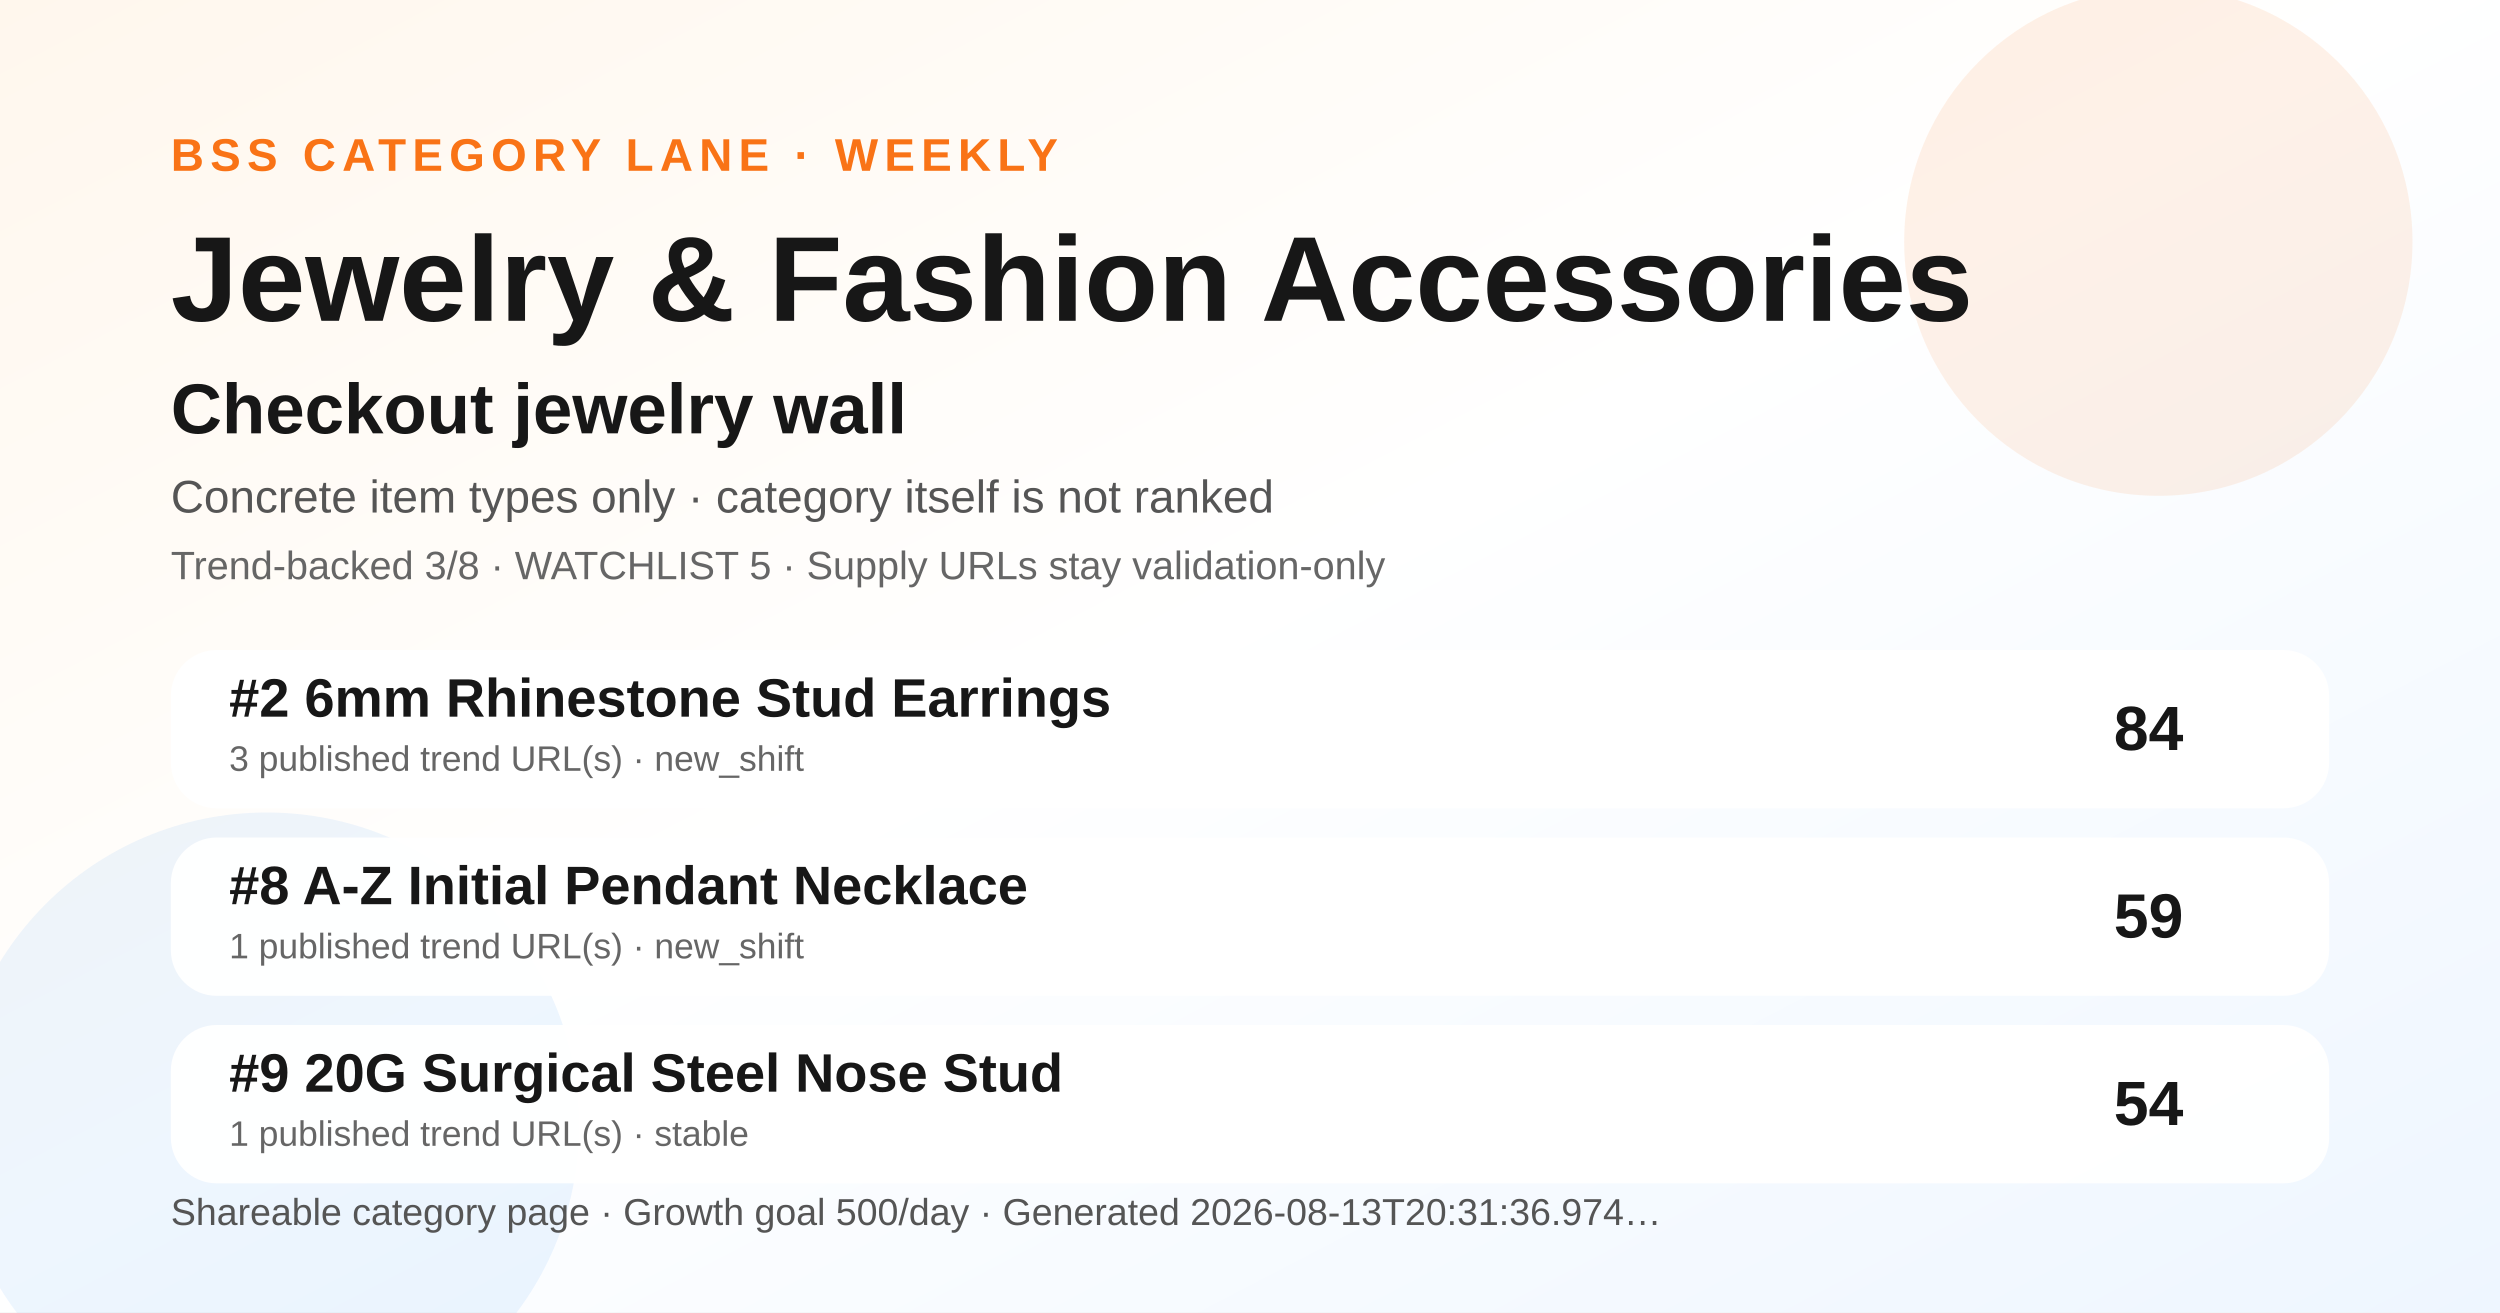
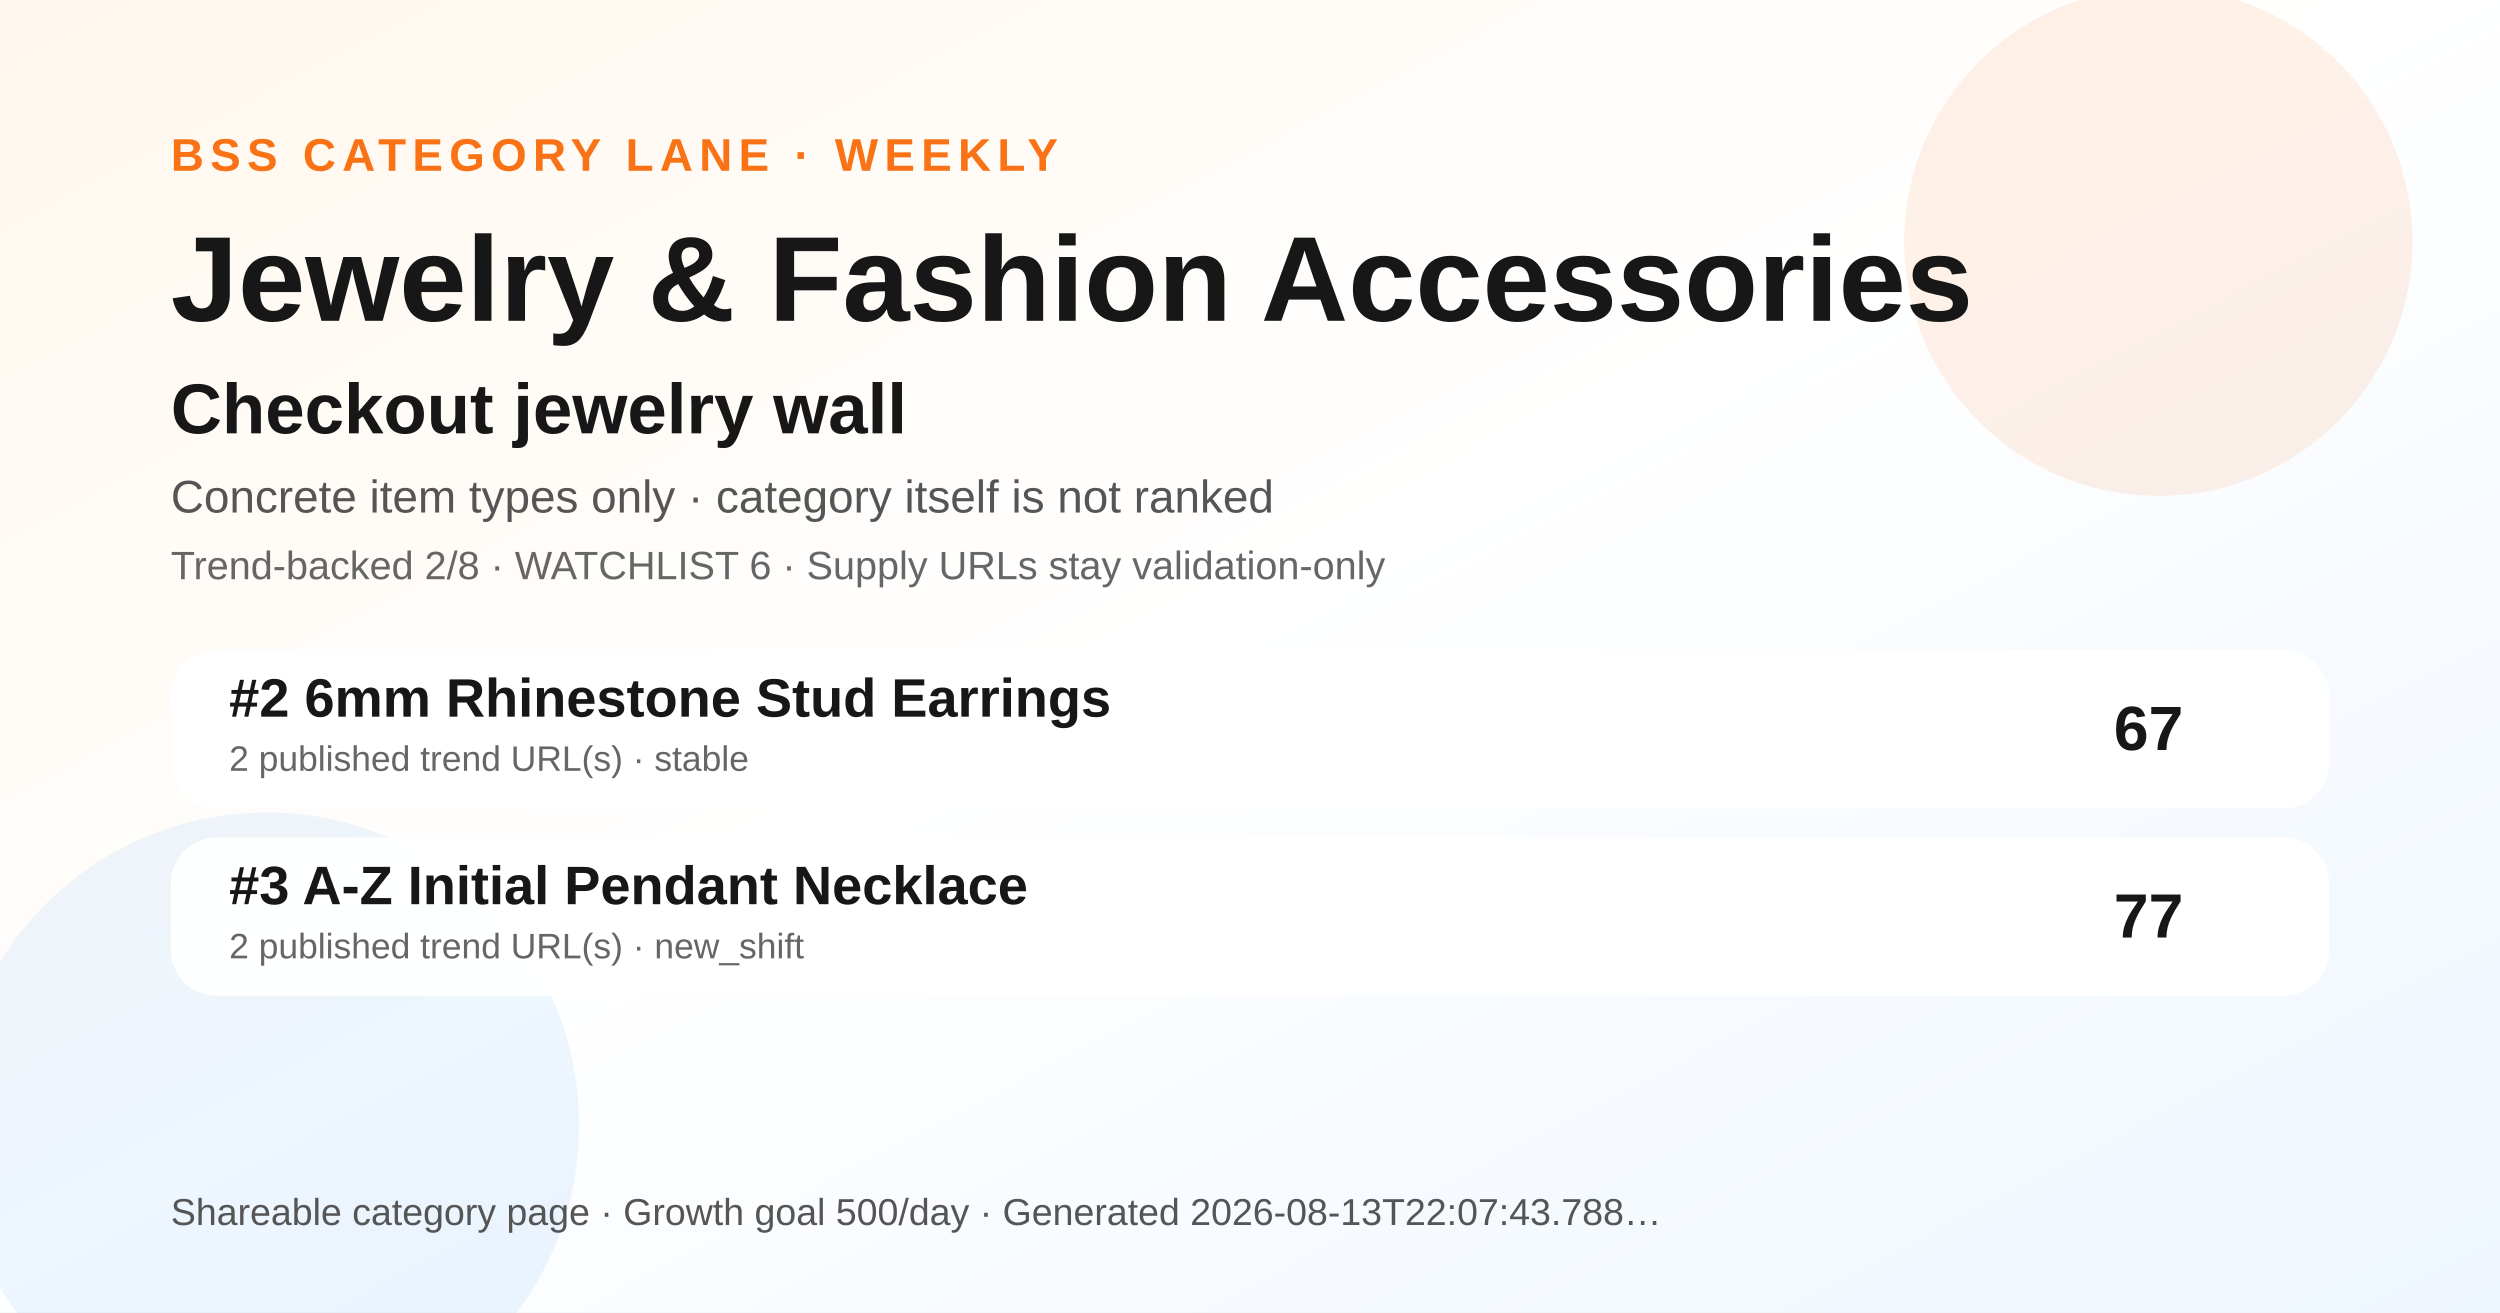
<svg xmlns="http://www.w3.org/2000/svg" width="1200" height="630" viewBox="0 0 1200 630" role="img" aria-label="Jewelry &amp; Fashion Accessories BSS category ranking social preview">
  <defs>
    <linearGradient id="bg" x1="0" y1="0" x2="1" y2="1">
      <stop offset="0" stop-color="#fff7ed" />
      <stop offset="0.48" stop-color="#ffffff" />
      <stop offset="1" stop-color="#eef6ff" />
    </linearGradient>
  </defs>
  <rect width="1200" height="630" fill="url(#bg)" />
  <circle cx="1036" cy="116" r="122" fill="#f97316" opacity="0.10" />
  <circle cx="128" cy="540" r="150" fill="#0072f5" opacity="0.07" />
  <text x="82" y="82" font-family="Arial, Helvetica, sans-serif" font-size="22" font-weight="700" fill="#f97316" letter-spacing="3">BSS CATEGORY LANE · WEEKLY</text>
  <text x="82" y="154" font-family="Arial, Helvetica, sans-serif" font-size="58" font-weight="800" fill="#171717">Jewelry &amp; Fashion Accessories</text>
  <text x="82" y="208" font-family="Arial, Helvetica, sans-serif" font-size="34" font-weight="800" fill="#171717">Checkout jewelry wall</text>
  <text x="82" y="246" font-family="Arial, Helvetica, sans-serif" font-size="22" fill="#555555">Concrete item types only · category itself is not ranked</text>
-   <text x="82" y="278" font-family="Arial, Helvetica, sans-serif" font-size="19" fill="#666666">Trend-backed 3/8 · WATCHLIST 5 · Supply URLs stay validation-only</text>
+   <text x="82" y="278" font-family="Arial, Helvetica, sans-serif" font-size="19" fill="#666666">Trend-backed 2/8 · WATCHLIST 6 · Supply URLs stay validation-only</text>
  <g transform="translate(82 312)">
    <rect width="1036" height="76" rx="22" fill="#ffffff" opacity="0.96" />
    <text x="28" y="32" font-family="Arial, Helvetica, sans-serif" font-size="26" font-weight="700" fill="#171717">#2 6mm Rhinestone Stud Earrings</text>
-     <text x="28" y="58" font-family="Arial, Helvetica, sans-serif" font-size="17" fill="#666666">3 published trend URL(s) · new_shift</text>
-     <text x="966" y="48" text-anchor="end" font-family="Arial, Helvetica, sans-serif" font-size="30" font-weight="700" fill="#171717">84</text>
+     <text x="28" y="58" font-family="Arial, Helvetica, sans-serif" font-size="17" fill="#666666">2 published trend URL(s) · stable</text>
+     <text x="966" y="48" text-anchor="end" font-family="Arial, Helvetica, sans-serif" font-size="30" font-weight="700" fill="#171717">67</text>
  </g>
  <g transform="translate(82 402)">
    <rect width="1036" height="76" rx="22" fill="#ffffff" opacity="0.96" />
-     <text x="28" y="32" font-family="Arial, Helvetica, sans-serif" font-size="26" font-weight="700" fill="#171717">#8 A-Z Initial Pendant Necklace</text>
-     <text x="28" y="58" font-family="Arial, Helvetica, sans-serif" font-size="17" fill="#666666">1 published trend URL(s) · new_shift</text>
-     <text x="966" y="48" text-anchor="end" font-family="Arial, Helvetica, sans-serif" font-size="30" font-weight="700" fill="#171717">59</text>
-   </g>
-   <g transform="translate(82 492)">
-     <rect width="1036" height="76" rx="22" fill="#ffffff" opacity="0.96" />
-     <text x="28" y="32" font-family="Arial, Helvetica, sans-serif" font-size="26" font-weight="700" fill="#171717">#9 20G Surgical Steel Nose Stud</text>
-     <text x="28" y="58" font-family="Arial, Helvetica, sans-serif" font-size="17" fill="#666666">1 published trend URL(s) · stable</text>
-     <text x="966" y="48" text-anchor="end" font-family="Arial, Helvetica, sans-serif" font-size="30" font-weight="700" fill="#171717">54</text>
+     <text x="28" y="32" font-family="Arial, Helvetica, sans-serif" font-size="26" font-weight="700" fill="#171717">#3 A-Z Initial Pendant Necklace</text>
+     <text x="28" y="58" font-family="Arial, Helvetica, sans-serif" font-size="17" fill="#666666">2 published trend URL(s) · new_shift</text>
+     <text x="966" y="48" text-anchor="end" font-family="Arial, Helvetica, sans-serif" font-size="30" font-weight="700" fill="#171717">77</text>
  </g>
  <g transform="translate(82 588)">
-     <text font-family="Arial, Helvetica, sans-serif" font-size="18" fill="#555555">Shareable category page · Growth goal 500/day · Generated 2026-08-13T20:31:36.974…</text>
+     <text font-family="Arial, Helvetica, sans-serif" font-size="18" fill="#555555">Shareable category page · Growth goal 500/day · Generated 2026-08-13T22:07:43.788…</text>
  </g>
</svg>
